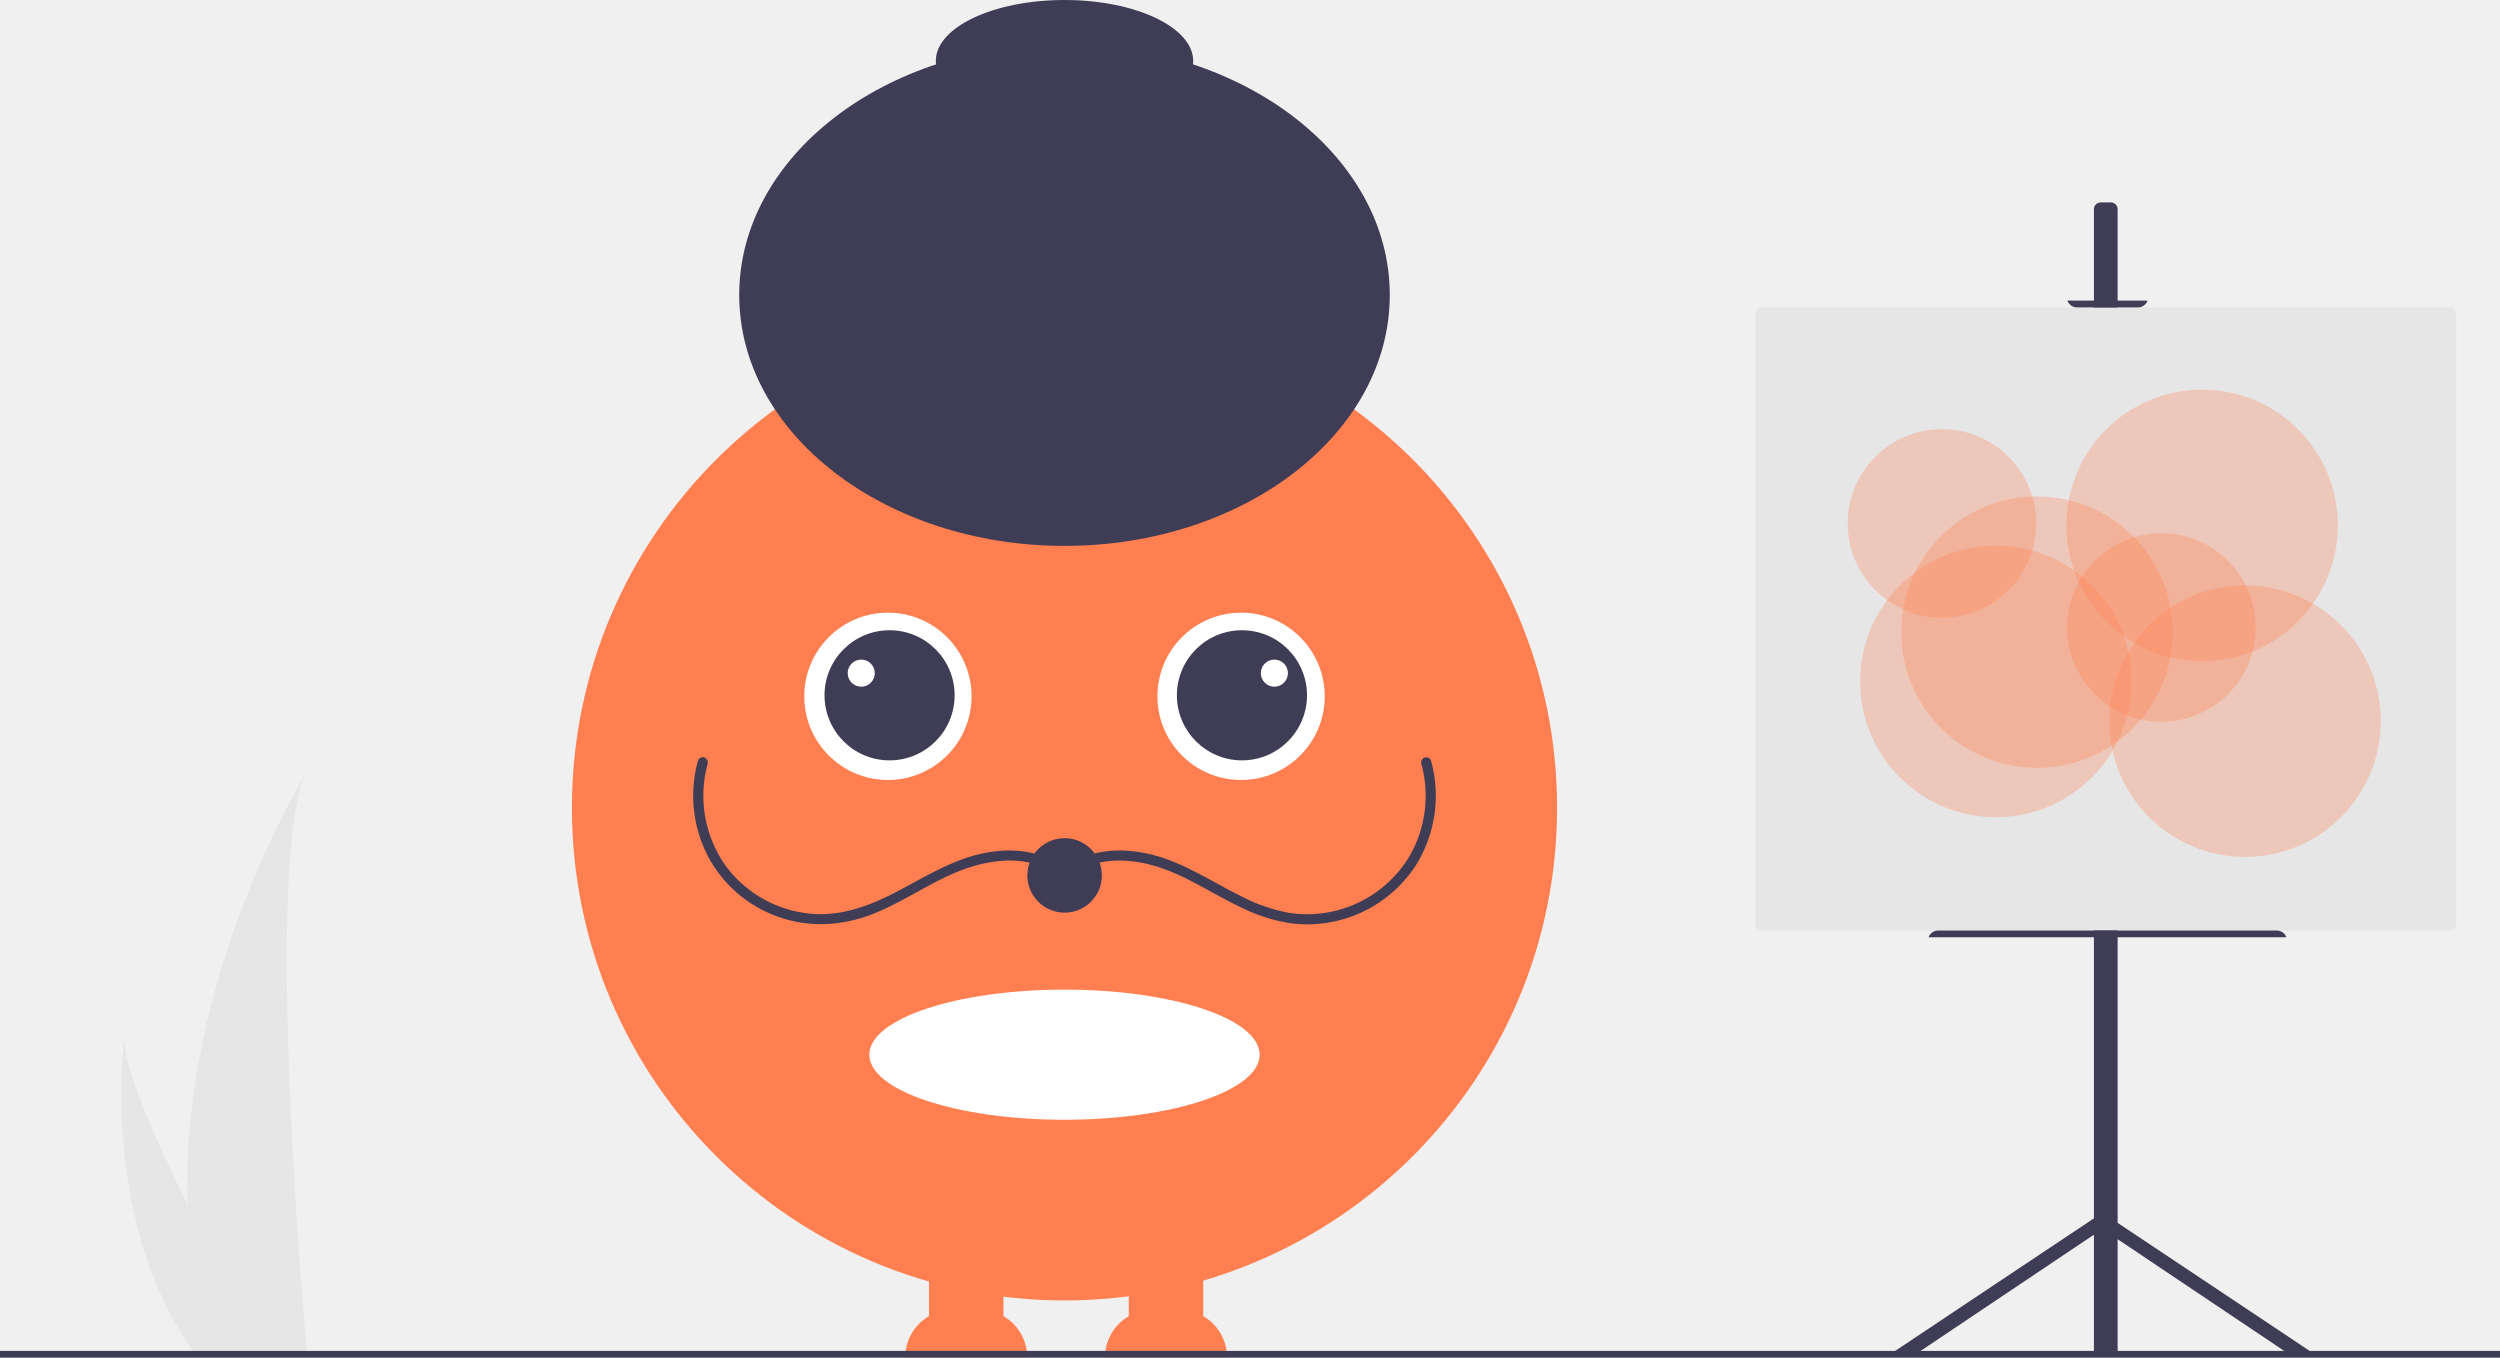
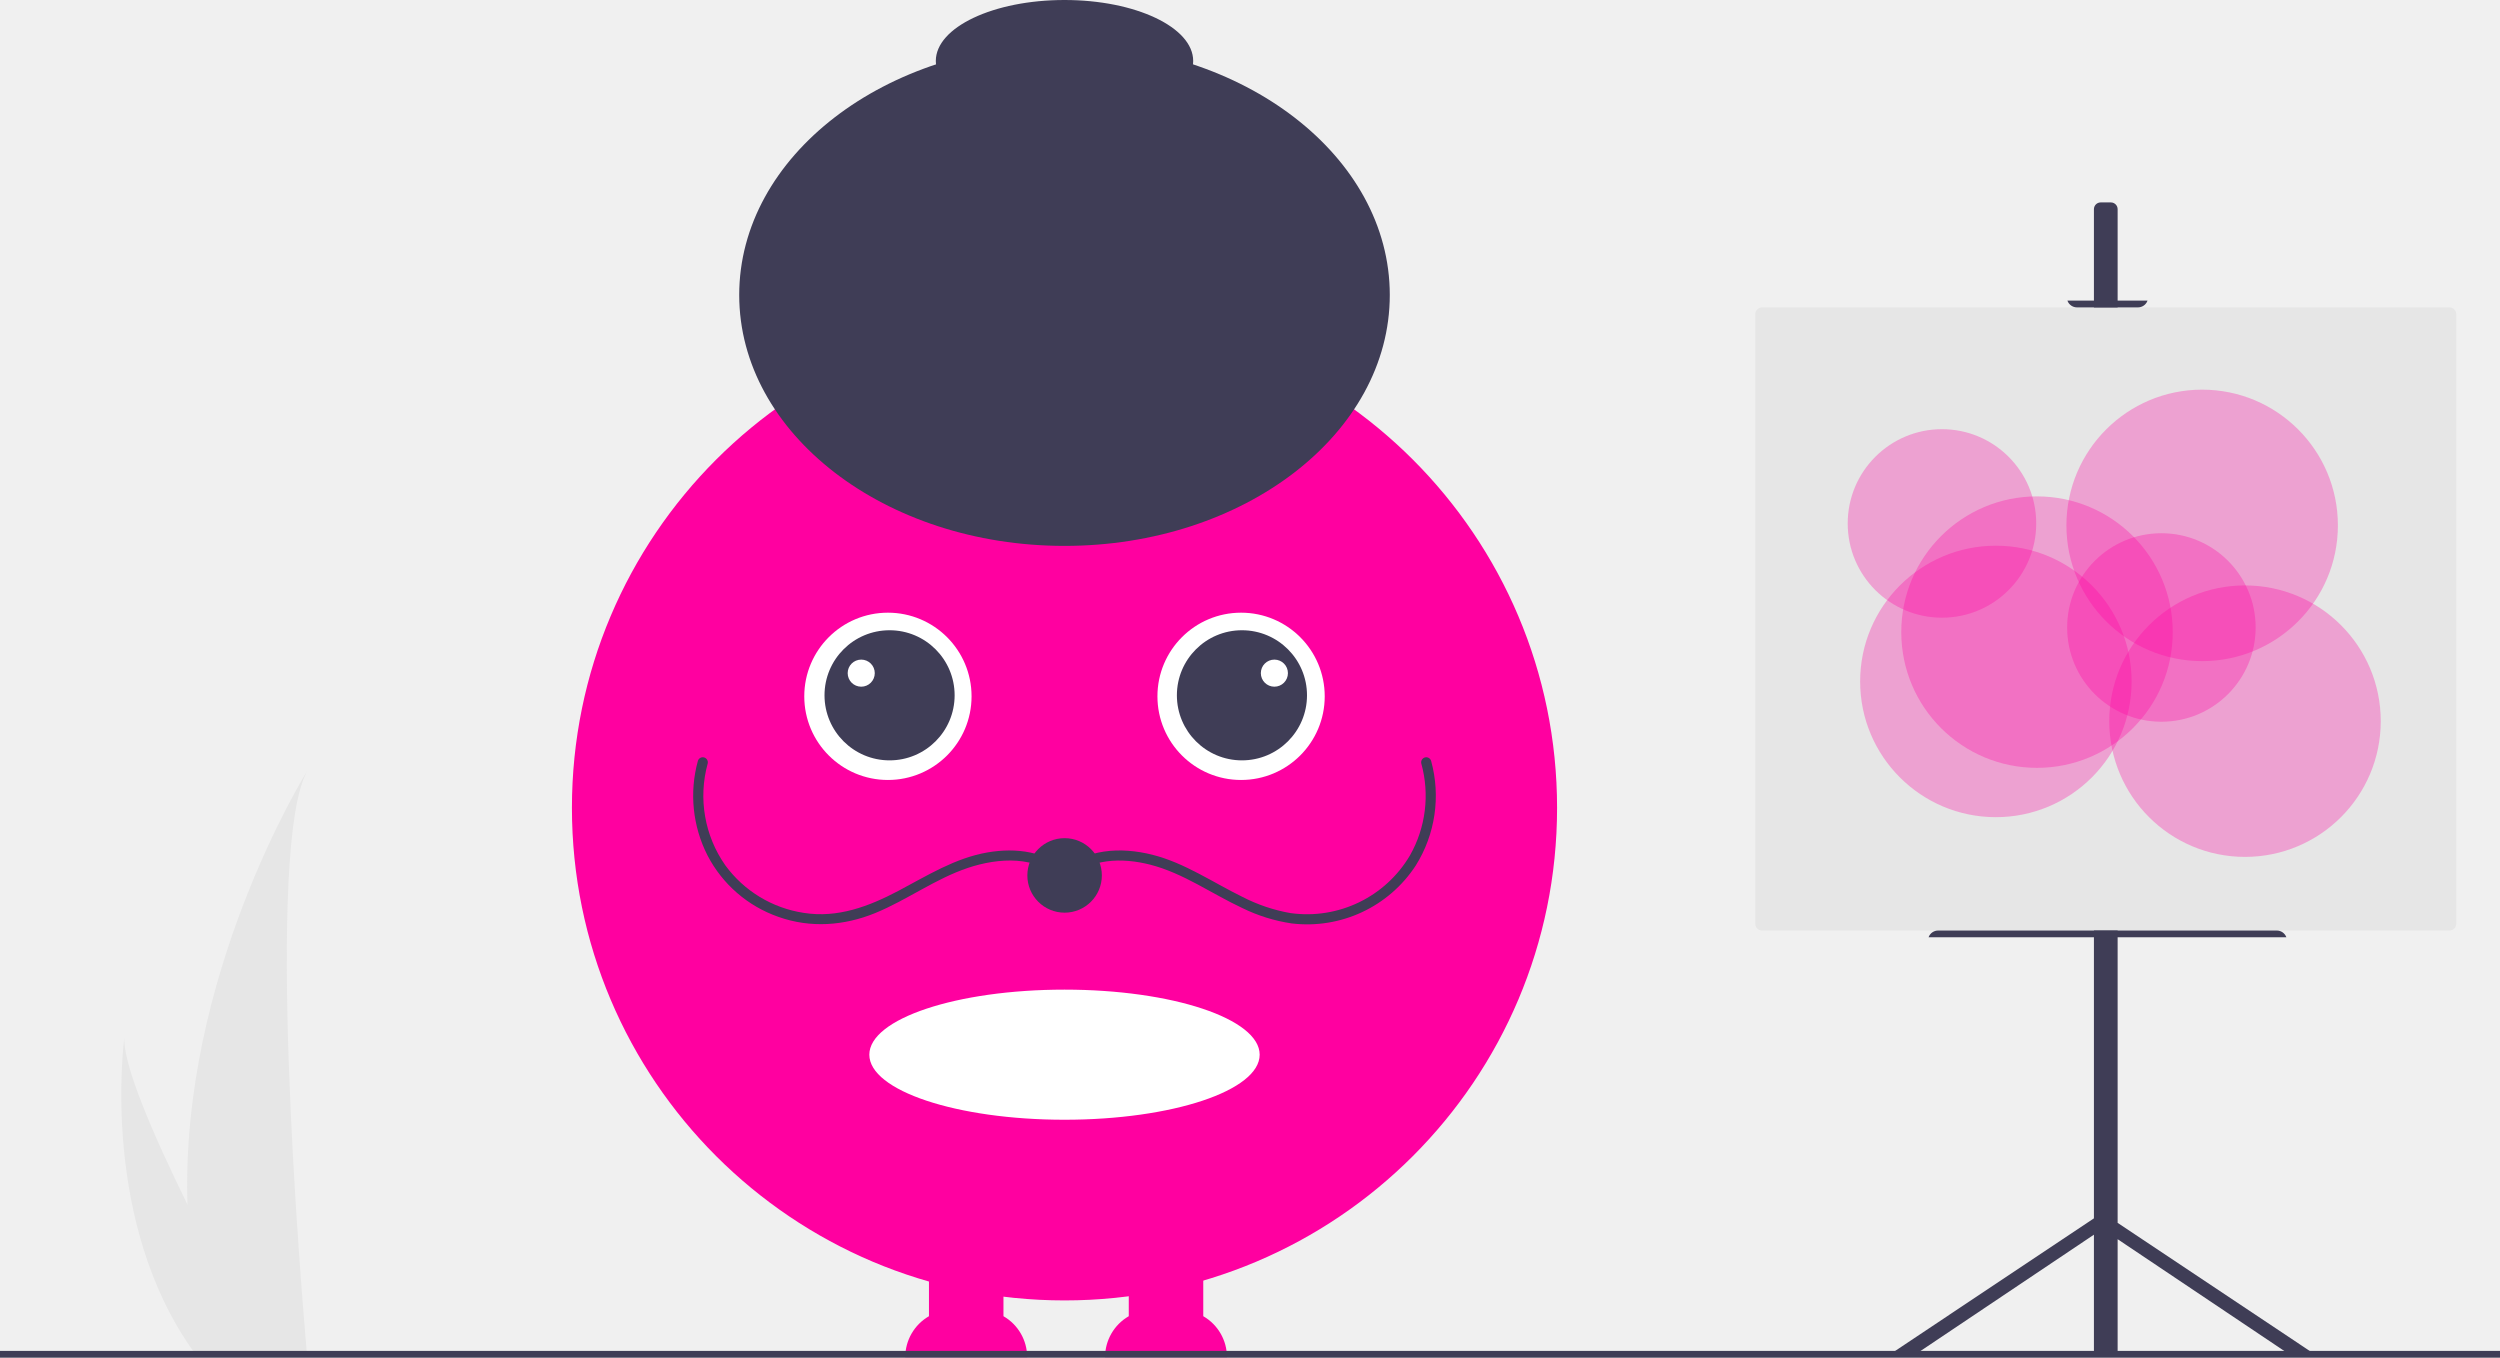
<svg xmlns="http://www.w3.org/2000/svg" data-name="Layer 1" width="738.22" height="400.902" viewBox="0 0 738.22 400.902">
-   <path d="M527.2,638.209V570.321h-22v67.888a13.983,13.983,0,0,0-7,12.112h36A13.983,13.983,0,0,0,527.2,638.209Z" transform="translate(-230.89 -249.5492)" fill="#ff7f50" />
-   <path d="M586.2,638.209V570.321h-22v67.888a13.983,13.983,0,0,0-7,12.112h36A13.983,13.983,0,0,0,586.2,638.209Z" transform="translate(-230.89 -249.5492)" fill="#ff7f50" />
-   <circle cx="314.334" cy="238.549" r="145.451" fill="#ff7f50" />
+   <path d="M527.2,638.209V570.321h-22v67.888a13.983,13.983,0,0,0-7,12.112h36A13.983,13.983,0,0,0,527.2,638.209Z" transform="translate(-230.89 -249.5492)" fill="#ff00a0" />
+   <path d="M586.2,638.209V570.321h-22v67.888a13.983,13.983,0,0,0-7,12.112h36A13.983,13.983,0,0,0,586.2,638.209Z" transform="translate(-230.89 -249.5492)" fill="#ff00a0" />
+   <circle cx="314.334" cy="238.549" r="145.451" fill="#ff00a0" />
  <ellipse cx="314.334" cy="311.436" rx="57.632" ry="19.211" fill="#fff" />
  <circle cx="262.191" cy="205.617" r="24.699" fill="#fff" />
  <circle cx="366.476" cy="205.617" r="24.699" fill="#fff" />
  <circle cx="262.679" cy="205.316" r="19.211" fill="#3f3d56" />
  <circle cx="366.732" cy="205.316" r="19.211" fill="#3f3d56" />
  <ellipse cx="314.334" cy="87.098" rx="96.053" ry="74.098" fill="#3f3d56" />
  <ellipse cx="314.334" cy="18" rx="38" ry="18" fill="#3f3d56" />
  <path d="M546.284,509.304c6.323-6.406,16.047-6.534,24.256-4.425,9.786,2.515,18.116,8.574,27.178,12.799a49.556,49.556,0,0,0,14.58,4.548,38.279,38.279,0,0,0,36.639-17.086,38.758,38.758,0,0,0,4.542-30.917,1.501,1.501,0,0,0-2.893.798,35.707,35.707,0,0,1-3.344,27.113,35.297,35.297,0,0,1-35.304,17.038,49.627,49.627,0,0,1-14.229-4.812c-8.761-4.29-16.985-10.004-26.549-12.417-9.214-2.325-19.948-1.901-26.997,5.241-1.358,1.375.762,3.498,2.121,2.121Z" transform="translate(-230.89 -249.5492)" fill="#3f3d56" />
  <path d="M546.284,507.183c-6.229-6.311-15.39-7.37-23.77-5.927-9.615,1.656-17.887,6.889-26.379,11.37-8.677,4.579-17.928,8.082-27.891,6.486a35.209,35.209,0,0,1-23.175-14.039,35.777,35.777,0,0,1-5.208-30.052,1.501,1.501,0,0,0-2.893-.798,38.809,38.809,0,0,0,2.823,27.89A37.472,37.472,0,0,0,460.769,520.297c9.414,3.348,19.351,2.63,28.521-1.116,9.426-3.851,17.775-10.137,27.456-13.368,8.937-2.983,20.26-3.758,27.416,3.492,1.358,1.376,3.479-.745,2.121-2.121Z" transform="translate(-230.89 -249.5492)" fill="#3f3d56" />
  <circle cx="314.364" cy="258.5" r="11" fill="#3f3d56" />
  <circle cx="254.31" cy="198.772" r="4" fill="#fff" />
  <circle cx="376.31" cy="198.772" r="4" fill="#fff" />
  <path d="M286.245,605.245a158.394,158.394,0,0,0,7.399,43.785c.103.329.211.653.319.982h27.612c-.029-.295-.059-.624-.088-.982-1.841-21.166-12.456-149.988.236-172.018C320.613,478.799,284.104,537.991,286.245,605.245Z" transform="translate(-230.89 -249.5492)" fill="#e6e6e6" />
  <path d="M288.317,649.03c.231.329.471.658.717.982h20.714c-.157-.28-.339-.609-.55-.982-3.422-6.176-13.551-24.642-22.953-43.785-10.104-20.572-19.374-41.924-18.593-49.652C267.411,557.335,260.419,610.469,288.317,649.03Z" transform="translate(-230.89 -249.5492)" fill="#e6e6e6" />
  <rect y="398.902" width="738.22" height="2" fill="#3f3d56" />
  <path d="M914.2,649.321l-58-38.681V311.321a2,2,0,0,0-2-2h-3a2,2,0,0,0-2,2V609.314L789.212,649.321l7.671-.098,52.317-35.088v35.186h7V615.468l50.329,33.755Z" transform="translate(-230.89 -249.5492)" fill="#3f3d56" />
  <path d="M751.2,340.321a2.002,2.002,0,0,0-2,2V522.321a2.003,2.003,0,0,0,2,2h203a2.003,2.003,0,0,0,2-2V342.321a2.002,2.002,0,0,0-2-2Z" transform="translate(-230.89 -249.5492)" fill="#e6e6e6" />
  <path d="M841.371,338.321a3.006,3.006,0,0,0,2.829,2h18a3.006,3.006,0,0,0,2.829-2Z" transform="translate(-230.89 -249.5492)" fill="#3f3d56" />
  <path d="M800.371,526.321h105.658a3.006,3.006,0,0,0-2.829-2h-100A3.006,3.006,0,0,0,800.371,526.321Z" transform="translate(-230.89 -249.5492)" fill="#3f3d56" />
-   <circle cx="573.44" cy="154.567" r="27.835" fill="#ff7f50" opacity="0.3" />
-   <circle cx="638.235" cy="185.287" r="27.835" fill="#ff7f50" opacity="0.3" />
-   <circle cx="601.502" cy="186.659" r="40.082" fill="#ff7f50" opacity="0.3" />
-   <circle cx="589.357" cy="201.219" r="40.082" fill="#ff7f50" opacity="0.3" />
-   <circle cx="662.925" cy="212.949" r="40.082" fill="#ff7f50" opacity="0.3" />
-   <circle cx="650.27" cy="155.14" r="40.082" fill="#ff7f50" opacity="0.3" />
+   <circle cx="573.44" cy="154.567" r="27.835" fill="#ff00a0" opacity="0.3" />
+   <circle cx="638.235" cy="185.287" r="27.835" fill="#ff00a0" opacity="0.3" />
+   <circle cx="601.502" cy="186.659" r="40.082" fill="#ff00a0" opacity="0.3" />
+   <circle cx="589.357" cy="201.219" r="40.082" fill="#ff00a0" opacity="0.3" />
+   <circle cx="662.925" cy="212.949" r="40.082" fill="#ff00a0" opacity="0.3" />
+   <circle cx="650.27" cy="155.14" r="40.082" fill="#ff00a0" opacity="0.3" />
</svg>
